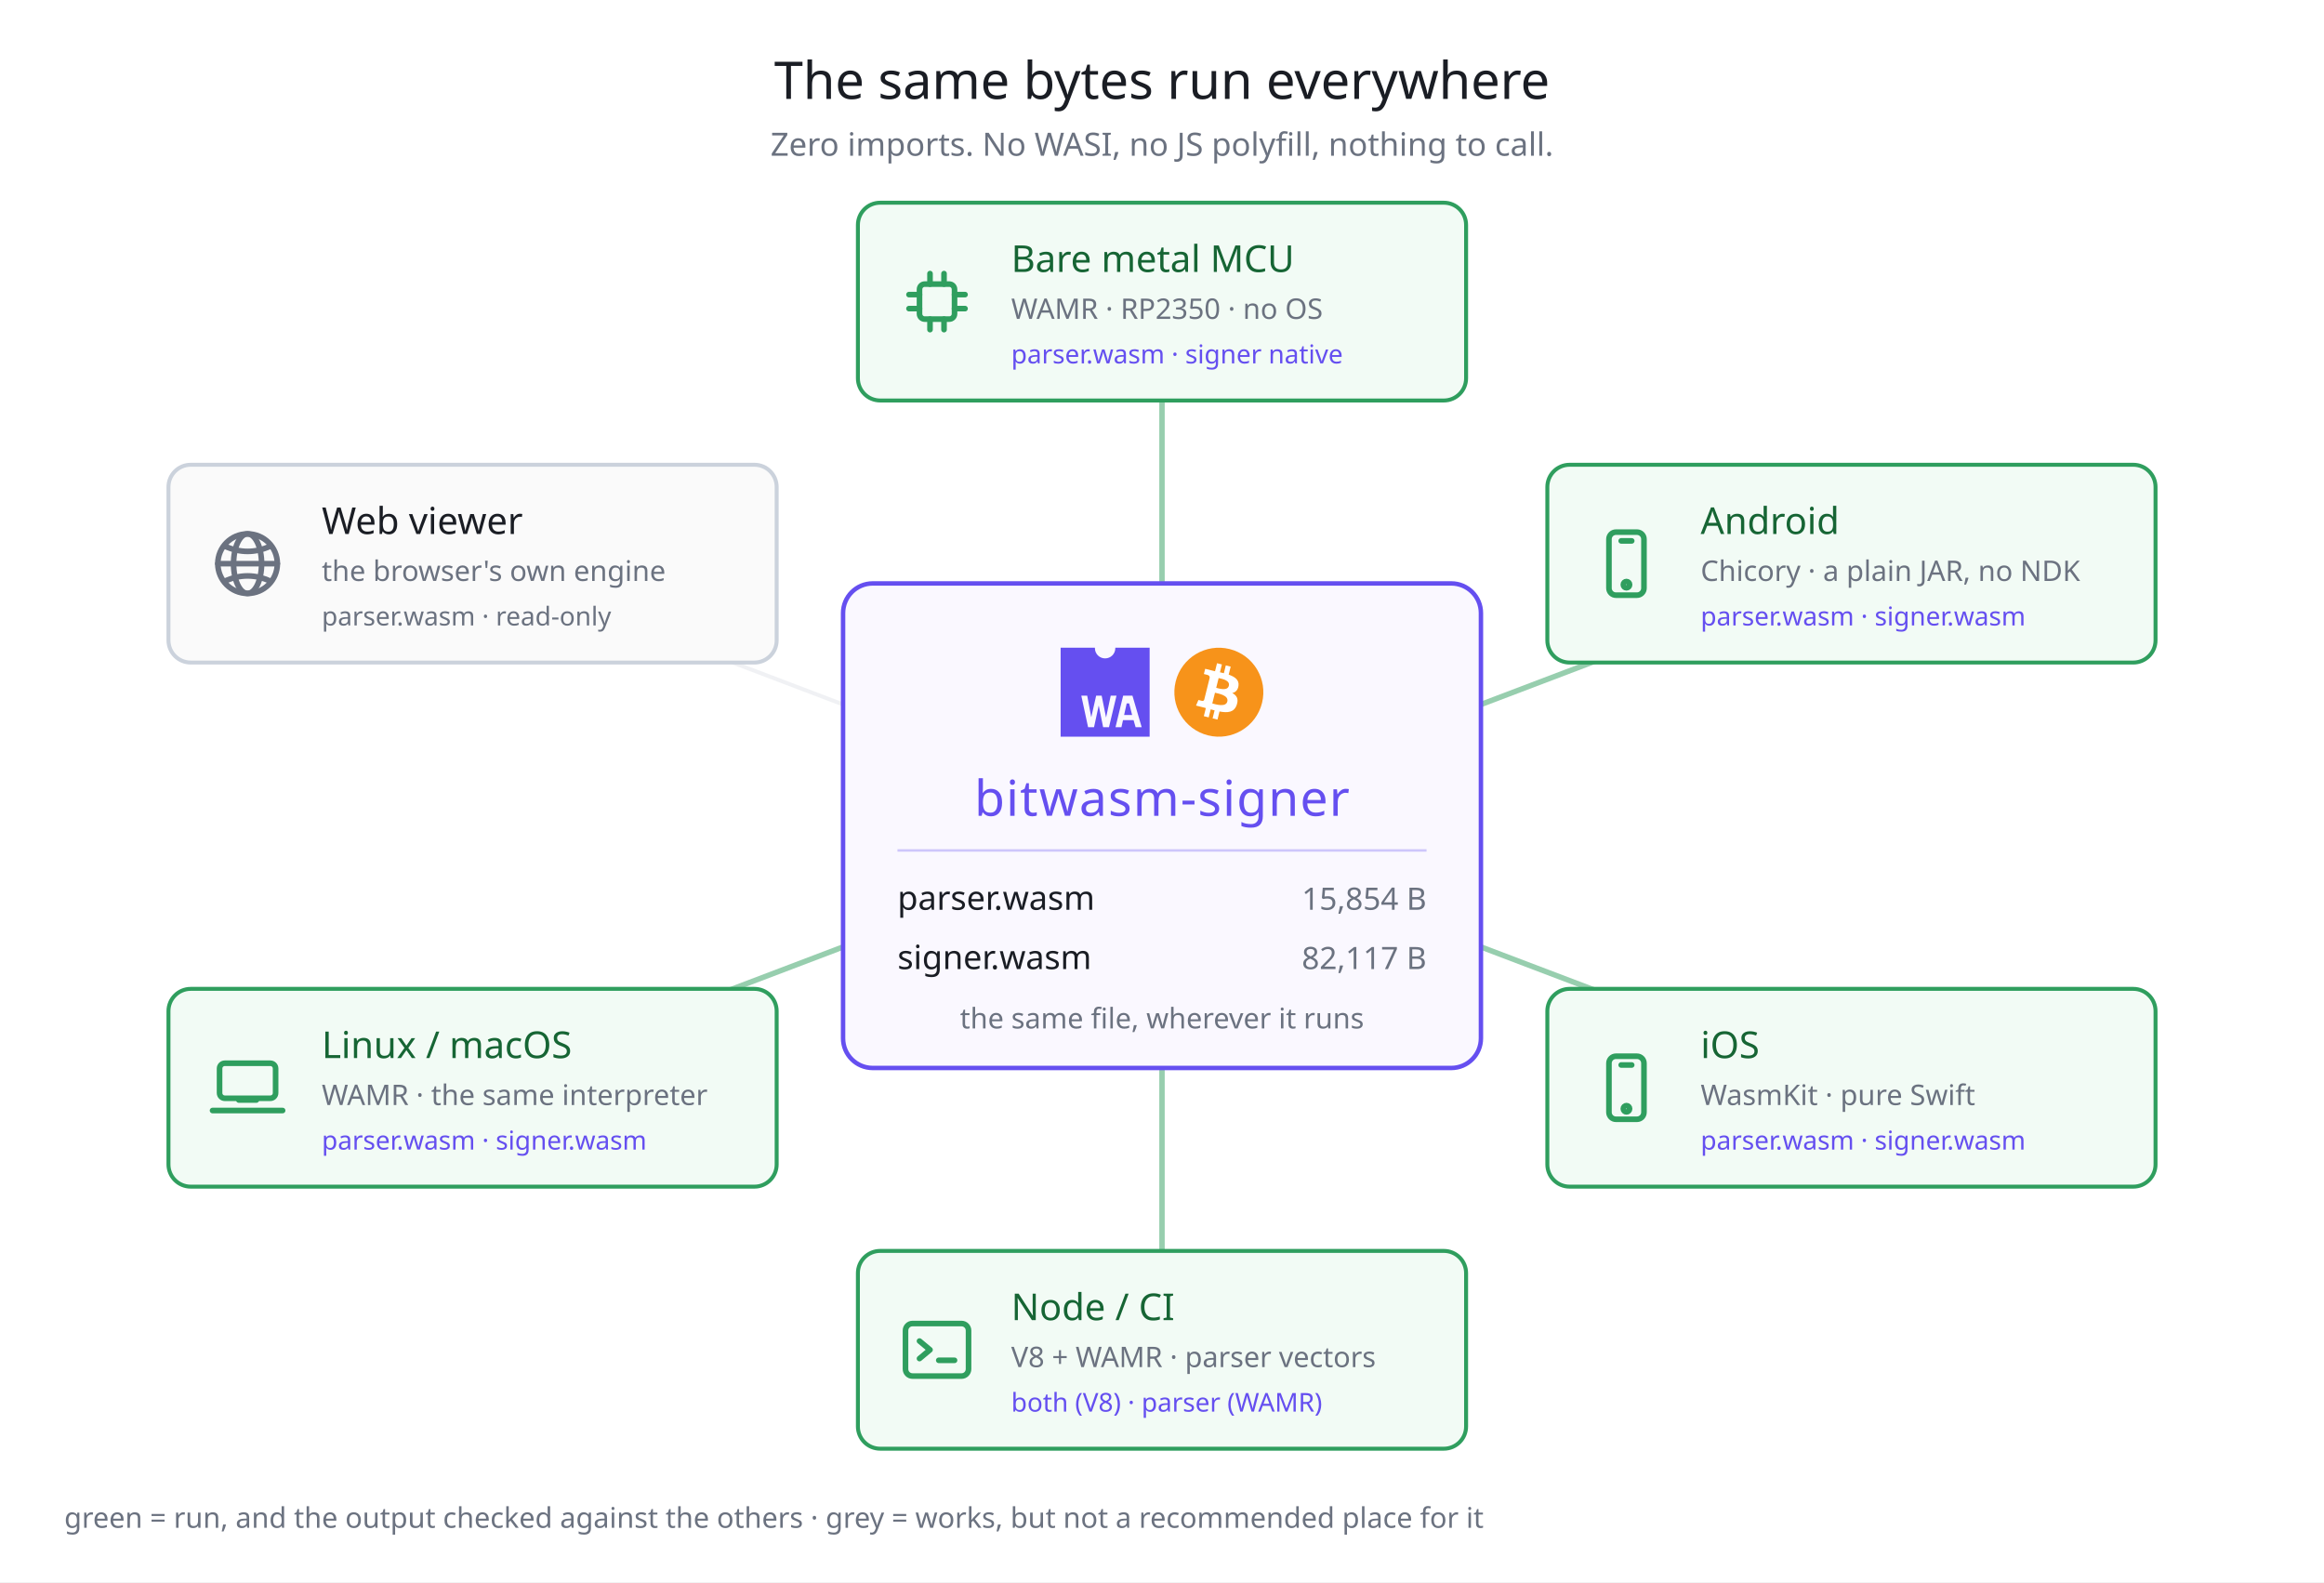
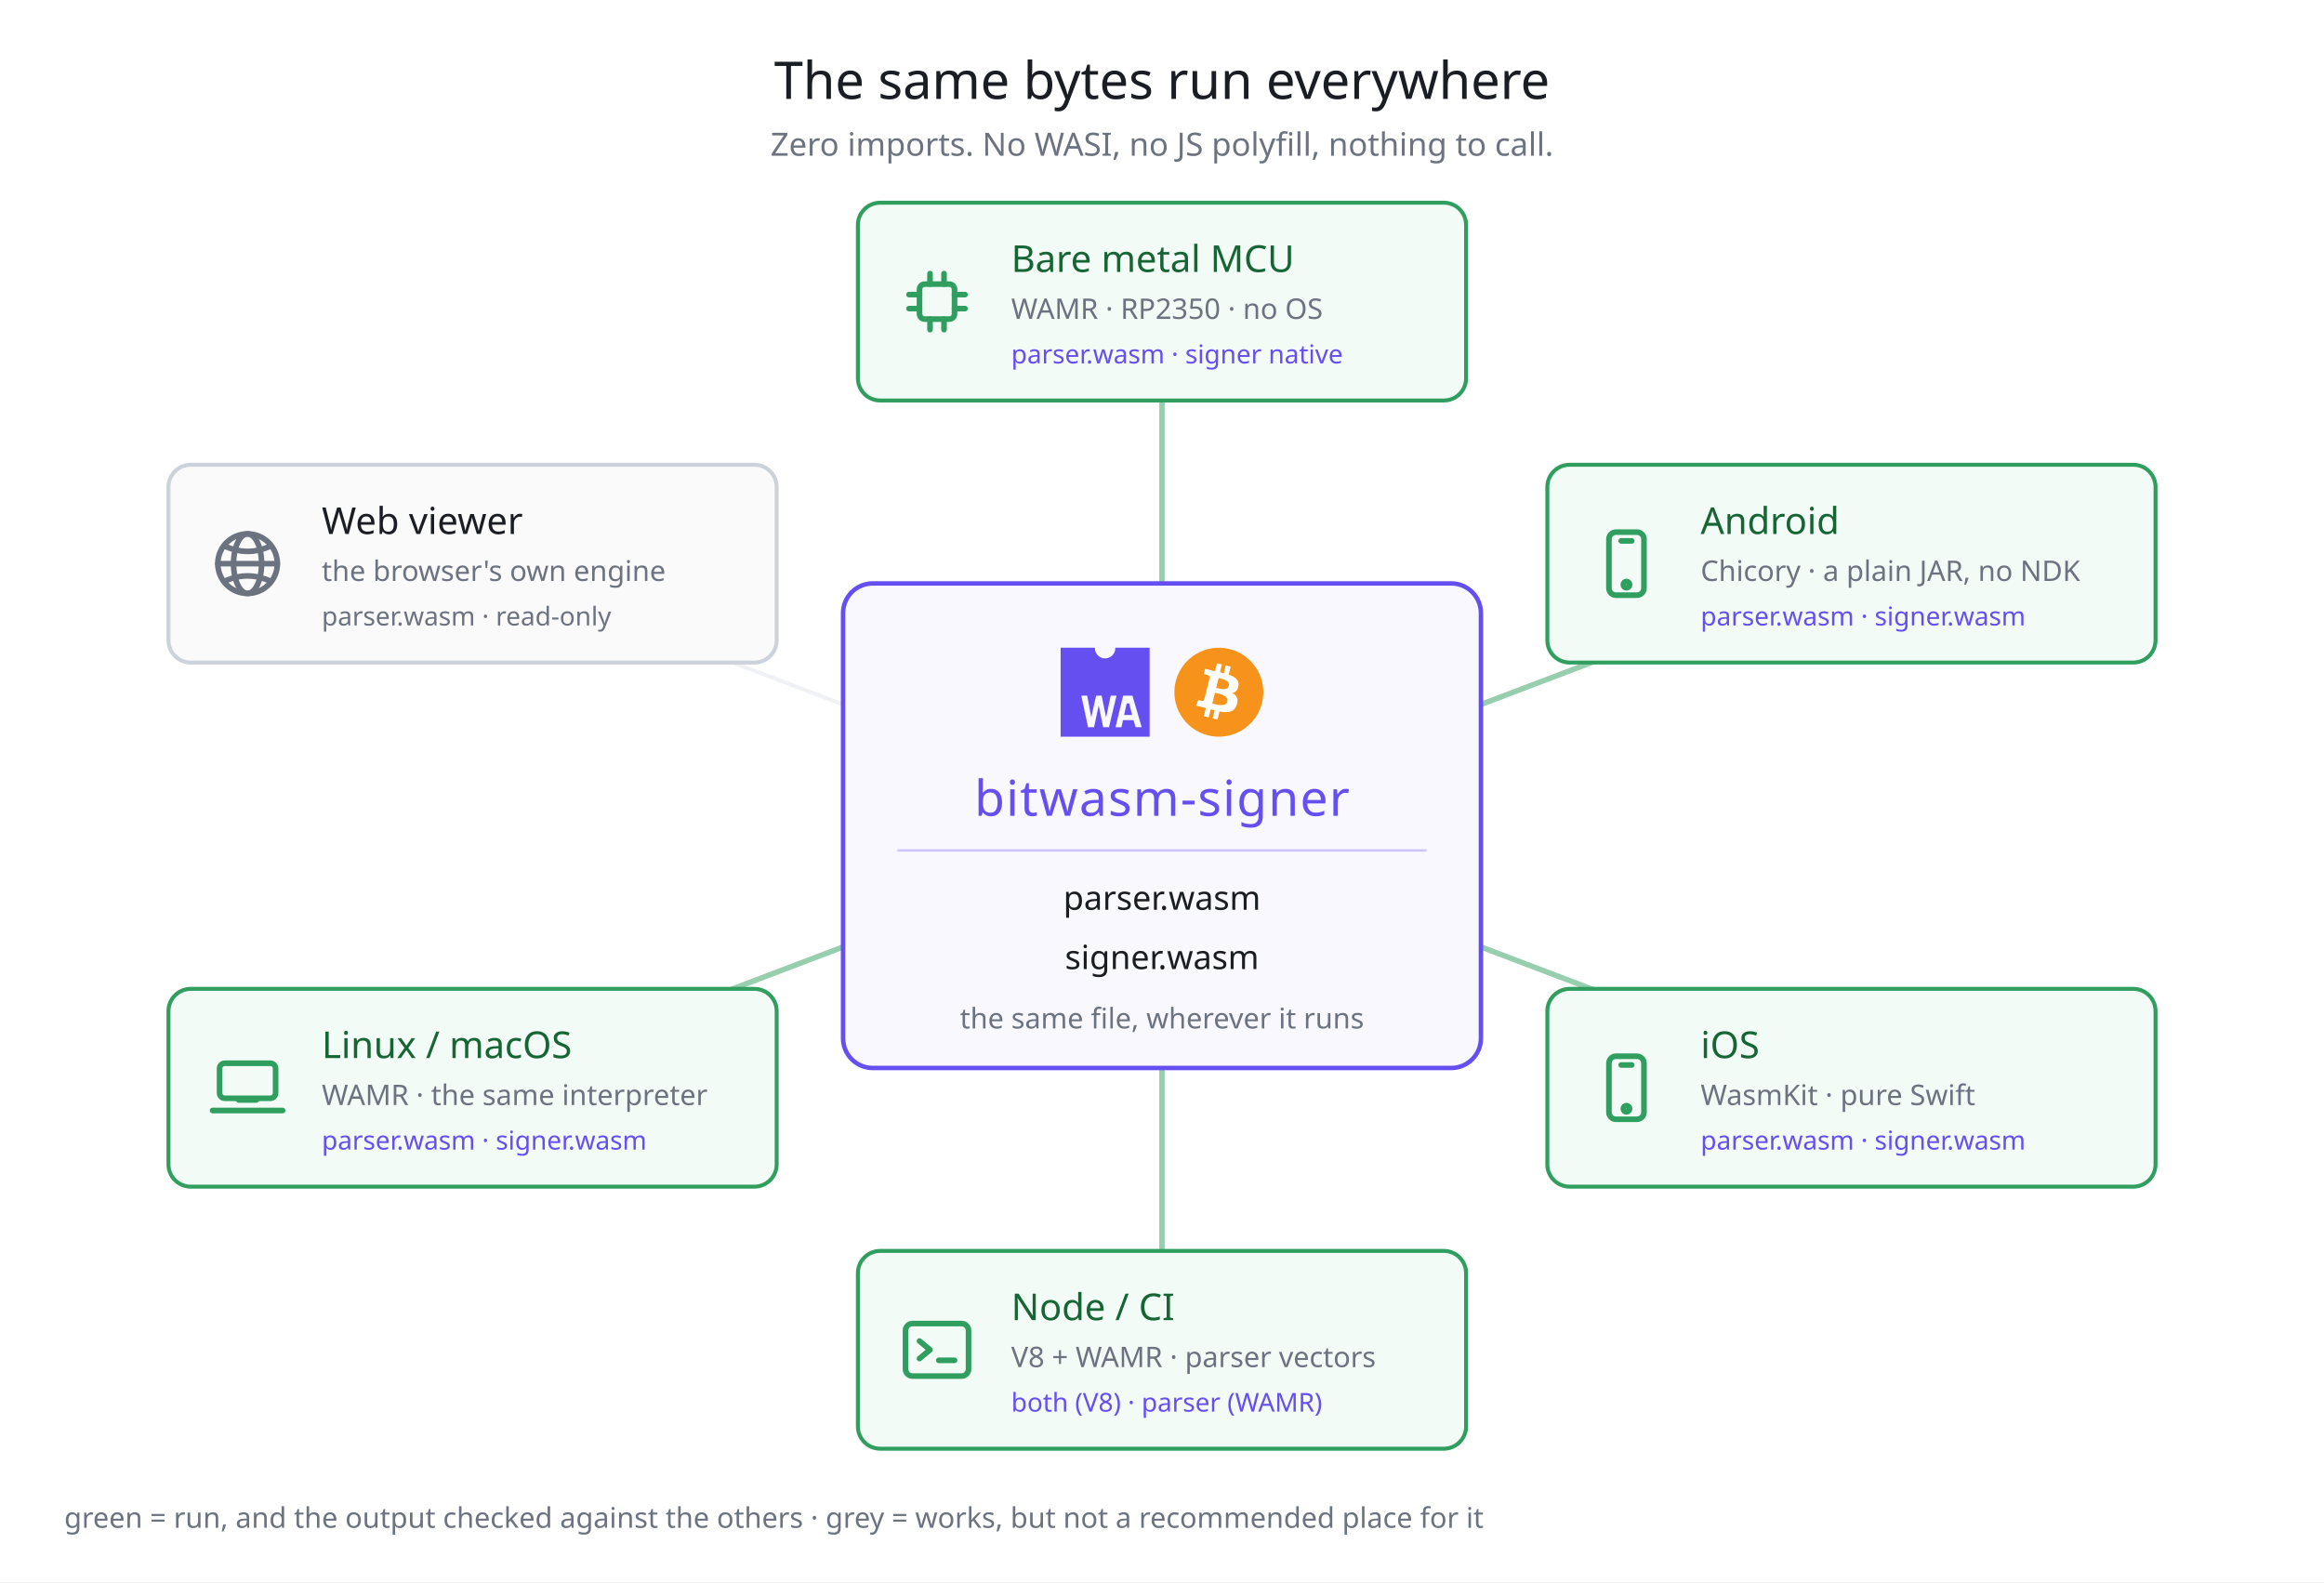
<svg xmlns="http://www.w3.org/2000/svg" width="940" height="640" viewBox="0 0 940 640" font-family="Hiragino Sans, Noto Sans JP, sans-serif">
  <rect width="940" height="640" fill="#ffffff" />
  <text x="470" y="40" fill="#1a1d24" font-size="21" text-anchor="middle">The same bytes run everywhere</text>
  <text x="470" y="63" fill="#6b7280" font-size="13" text-anchor="middle">Zero imports. No WASI, no JS polyfill, nothing to call.</text>
  <line x1="470" y1="334" x2="470" y2="122" stroke="#2f9e5e" stroke-width="2.2" opacity="0.5" />
  <line x1="470" y1="334" x2="748.86" y2="228" stroke="#2f9e5e" stroke-width="2.2" opacity="0.5" />
  <line x1="470" y1="334" x2="748.86" y2="440" stroke="#2f9e5e" stroke-width="2.2" opacity="0.5" />
  <line x1="470" y1="334" x2="470" y2="546" stroke="#2f9e5e" stroke-width="2.2" opacity="0.5" />
  <line x1="470" y1="334" x2="191.14" y2="440" stroke="#2f9e5e" stroke-width="2.2" opacity="0.5" />
  <line x1="470" y1="334" x2="191.14" y2="228" stroke="#d4d8e0" stroke-width="1.6" opacity="0.35" />
  <rect x="341" y="236" width="258" height="196" rx="12" fill="#faf8ff" stroke="#654FF0" stroke-width="1.8" />
  <g transform="translate(429,262) scale(0.3345103)" fill="#654FF0">
    <path d="M66.12,0c0,.19,0,.38,0,.58a12.34,12.34,0,1,1-24.68,0c0-.2,0-.39,0-.58H0V107.62H107.62V0ZM51.38,96.1,46.14,70.17H46L40.39,96.1H33.18L25,58h7.13L37,83.93h.09L42.94,58h6.67L54.9,84.25H55L60.55,58h7L58.46,96.1Zm39.26,0-2.43-8.48H75.4L73.53,96.1H66.36L75.59,58H86.83L98,96.1Z" />
    <polygon points="79.87 67.39 76.76 81.37 86.44 81.37 82.87 67.39 79.87 67.39" />
  </g>
  <g transform="translate(475,262) scale(0.5625)">
    <path fill="#f7931a" d="m63.033,39.744c-4.274,17.143-21.637,27.576-38.782,23.301-17.138-4.274-27.571-21.638-23.295-38.78,4.272-17.145,21.635-27.579,38.775-23.305,17.144,4.274,27.576,21.64,23.302,38.784z" />
    <path fill="#FFF" d="m46.103,27.444c0.637-4.258-2.605-6.547-7.038-8.074l1.438-5.768-3.511-0.875-1.4,5.616c-0.923-0.23-1.871-0.447-2.813-0.662l1.41-5.653-3.509-0.875-1.439,5.766c-0.764-0.174-1.514-0.346-2.242-0.527l0.004-0.018-4.842-1.209-0.934,3.75s2.605,0.597,2.55,0.634c1.422,0.355,1.679,1.296,1.636,2.042l-1.638,6.571c0.098,0.025,0.225,0.061,0.365,0.117-0.117-0.029-0.242-0.061-0.371-0.092l-2.296,9.205c-0.174,0.432-0.615,1.08-1.609,0.834,0.035,0.051-2.552-0.637-2.552-0.637l-1.743,4.019,4.569,1.139c0.85,0.213,1.683,0.436,2.503,0.646l-1.453,5.834,3.507,0.875,1.439-5.772c0.958,0.26,1.888,0.5,2.798,0.726l-1.434,5.745,3.511,0.875,1.453-5.823c5.987,1.133,10.489,0.676,12.384-4.739,1.527-4.36-0.076-6.875-3.226-8.515,2.294-0.529,4.022-2.038,4.483-5.155zm-8.022,11.249c-1.085,4.36-8.426,2.003-10.806,1.412l1.928-7.729c2.38,0.594,10.012,1.77,8.878,6.317zm1.086-11.312c-0.99,3.966-7.1,1.951-9.082,1.457l1.748-7.01c1.982,0.494,8.365,1.416,7.334,5.553z" />
  </g>
  <text x="470" y="330" fill="#654FF0" font-size="20" text-anchor="middle" letter-spacing="0.5">bitwasm-signer</text>
  <line x1="363" y1="344" x2="577" y2="344" stroke="#654FF0" stroke-width="1" opacity="0.3" />
-   <text x="363" y="368" fill="#1a1d24" font-size="13.5">parser.wasm</text>
-   <text x="577" y="368" fill="#6b7280" font-size="12.5" text-anchor="end">15,854 B</text>
-   <text x="363" y="392" fill="#1a1d24" font-size="13.5">signer.wasm</text>
-   <text x="577" y="392" fill="#6b7280" font-size="12.5" text-anchor="end">82,117 B</text>
+   <text x="470" y="368" fill="#1a1d24" font-size="13.5" text-anchor="middle">parser.wasm</text>
+   <text x="470" y="392" fill="#1a1d24" font-size="13.5" text-anchor="middle">signer.wasm</text>
  <text x="470" y="416" fill="#6b7280" font-size="11.5" text-anchor="middle">the same file, wherever it runs</text>
  <rect x="347" y="82" width="246" height="80" rx="9" fill="#f2fbf5" stroke="#2f9e5e" stroke-width="1.6" />
  <g transform="translate(362,105) scale(1.416667)" fill="none" stroke="#2f9e5e" stroke-width="1.6" stroke-linecap="round" stroke-linejoin="round">
    <rect x="7" y="7" width="10" height="10" rx="1.5" />
    <line x1="10" y1="7" x2="10" y2="4" />
    <line x1="14" y1="7" x2="14" y2="4" />
    <line x1="10" y1="17" x2="10" y2="20" />
    <line x1="14" y1="17" x2="14" y2="20" />
    <line x1="7" y1="10" x2="4" y2="10" />
    <line x1="7" y1="14" x2="4" y2="14" />
    <line x1="17" y1="10" x2="20" y2="10" />
    <line x1="17" y1="14" x2="20" y2="14" />
  </g>
  <text x="409" y="110" fill="#166534" font-size="15">Bare metal MCU</text>
  <text x="409" y="129" fill="#6b7280" font-size="11.5">WAMR · RP2350 · no OS</text>
  <text x="409" y="147" fill="#654FF0" font-size="10.5">parser.wasm · signer native</text>
  <rect x="625.86" y="188" width="246" height="80" rx="9" fill="#f2fbf5" stroke="#2f9e5e" stroke-width="1.6" />
  <g transform="translate(640.8602,211) scale(1.416667)" fill="none" stroke="#2f9e5e" stroke-width="1.6" stroke-linecap="round" stroke-linejoin="round">
    <rect x="7" y="3" width="10" height="18" rx="2" />
    <line x1="10.5" y1="5.5" x2="13.5" y2="5.5" />
    <circle cx="12" cy="18" r="0.9" />
  </g>
  <text x="687.86" y="216" fill="#166534" font-size="15">Android</text>
  <text x="687.86" y="235" fill="#6b7280" font-size="11.5">Chicory · a plain JAR, no NDK</text>
  <text x="687.86" y="253" fill="#654FF0" font-size="10.5">parser.wasm · signer.wasm</text>
  <rect x="625.86" y="400" width="246" height="80" rx="9" fill="#f2fbf5" stroke="#2f9e5e" stroke-width="1.6" />
  <g transform="translate(640.8602,423) scale(1.416667)" fill="none" stroke="#2f9e5e" stroke-width="1.6" stroke-linecap="round" stroke-linejoin="round">
    <rect x="7" y="3" width="10" height="18" rx="2" />
    <line x1="10.5" y1="5.5" x2="13.5" y2="5.5" />
    <circle cx="12" cy="18" r="0.9" />
  </g>
  <text x="687.86" y="428" fill="#166534" font-size="15">iOS</text>
  <text x="687.86" y="447" fill="#6b7280" font-size="11.5">WasmKit · pure Swift</text>
  <text x="687.86" y="465" fill="#654FF0" font-size="10.5">parser.wasm · signer.wasm</text>
  <rect x="347" y="506" width="246" height="80" rx="9" fill="#f2fbf5" stroke="#2f9e5e" stroke-width="1.6" />
  <g transform="translate(362,529) scale(1.416667)" fill="none" stroke="#2f9e5e" stroke-width="1.6" stroke-linecap="round" stroke-linejoin="round">
    <rect x="3" y="4.5" width="18" height="15" rx="2" />
    <path d="M7 9.5 l3 2.5 l-3 2.5" />
    <line x1="12.5" y1="15" x2="17" y2="15" />
  </g>
  <text x="409" y="534" fill="#166534" font-size="15">Node / CI</text>
  <text x="409" y="553" fill="#6b7280" font-size="11.5">V8 + WAMR · parser vectors</text>
  <text x="409" y="571" fill="#654FF0" font-size="10.5">both (V8) · parser (WAMR)</text>
  <rect x="68.14" y="400" width="246" height="80" rx="9" fill="#f2fbf5" stroke="#2f9e5e" stroke-width="1.6" />
  <g transform="translate(83.13982,423) scale(1.416667)" fill="none" stroke="#2f9e5e" stroke-width="1.6" stroke-linecap="round" stroke-linejoin="round">
    <rect x="4" y="5" width="16" height="10" rx="1.5" />
    <path d="M2 18.5 h20" />
    <path d="M9.5 15.5 h5" />
  </g>
  <text x="130.14" y="428" fill="#166534" font-size="15">Linux / macOS</text>
  <text x="130.14" y="447" fill="#6b7280" font-size="11.5">WAMR · the same interpreter</text>
  <text x="130.14" y="465" fill="#654FF0" font-size="10.5">parser.wasm · signer.wasm</text>
  <rect x="68.14" y="188" width="246" height="80" rx="9" fill="#fafafa" stroke="#cbd2dc" stroke-width="1.6" />
  <g transform="translate(83.13982,211) scale(1.416667)" fill="none" stroke="#6b7280" stroke-width="1.6" stroke-linecap="round" stroke-linejoin="round">
    <circle cx="12" cy="12" r="8.5" />
    <ellipse cx="12" cy="12" rx="4" ry="8.5" />
    <line x1="3.5" y1="12" x2="20.5" y2="12" />
    <path d="M5.5 7 Q12 10 18.5 7" />
    <path d="M5.5 17 Q12 14 18.5 17" />
  </g>
  <text x="130.14" y="216" fill="#1a1d24" font-size="15">Web viewer</text>
  <text x="130.14" y="235" fill="#6b7280" font-size="11.5">the browser's own engine</text>
  <text x="130.14" y="253" fill="#6b7280" font-size="10.5">parser.wasm · read-only</text>
  <text x="26" y="618" fill="#6b7280" font-size="11.5">green = run, and the output checked against the others · grey = works, but not a recommended place for it</text>
</svg>
